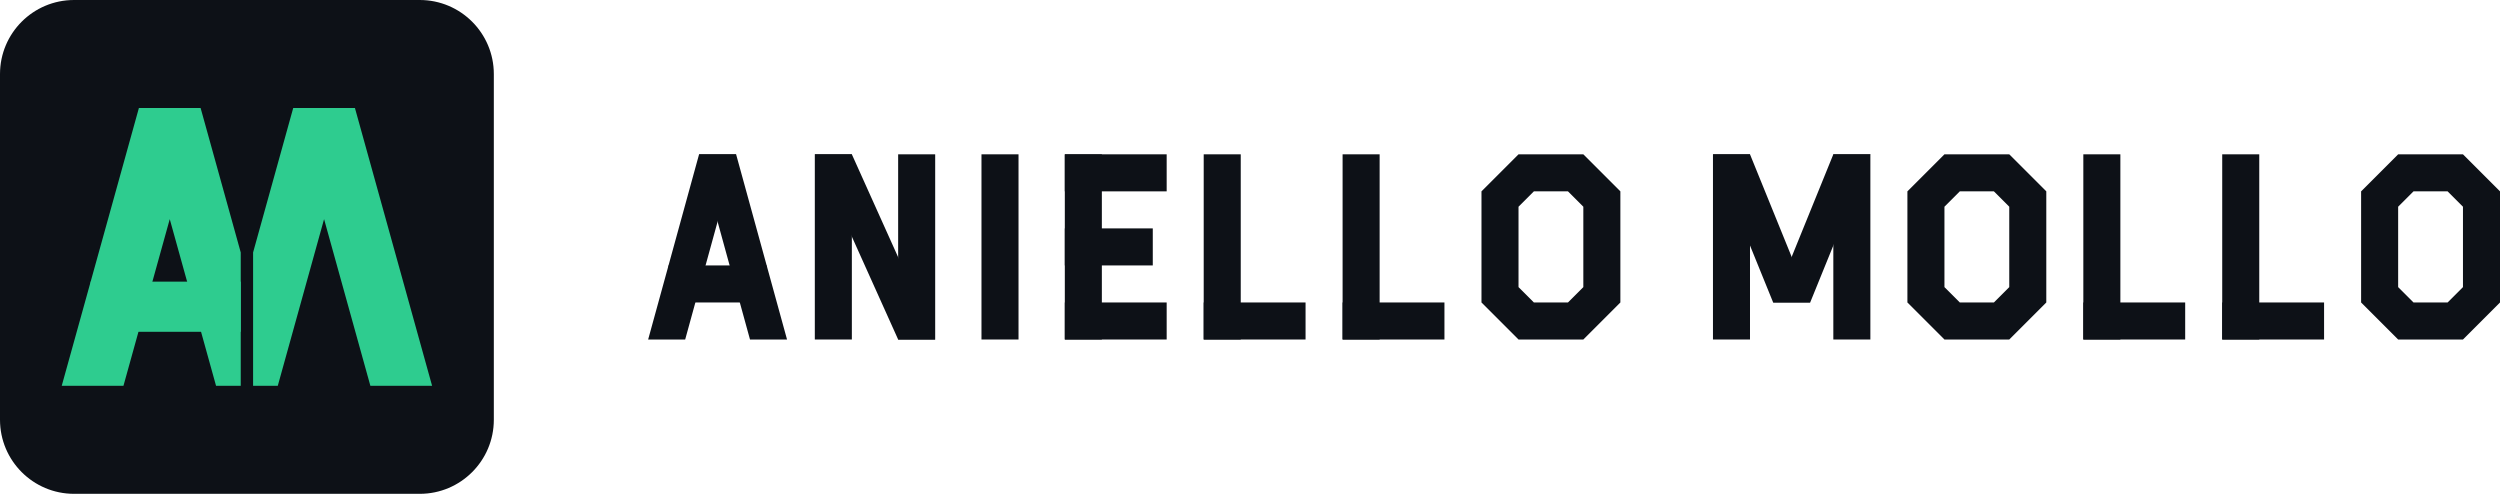
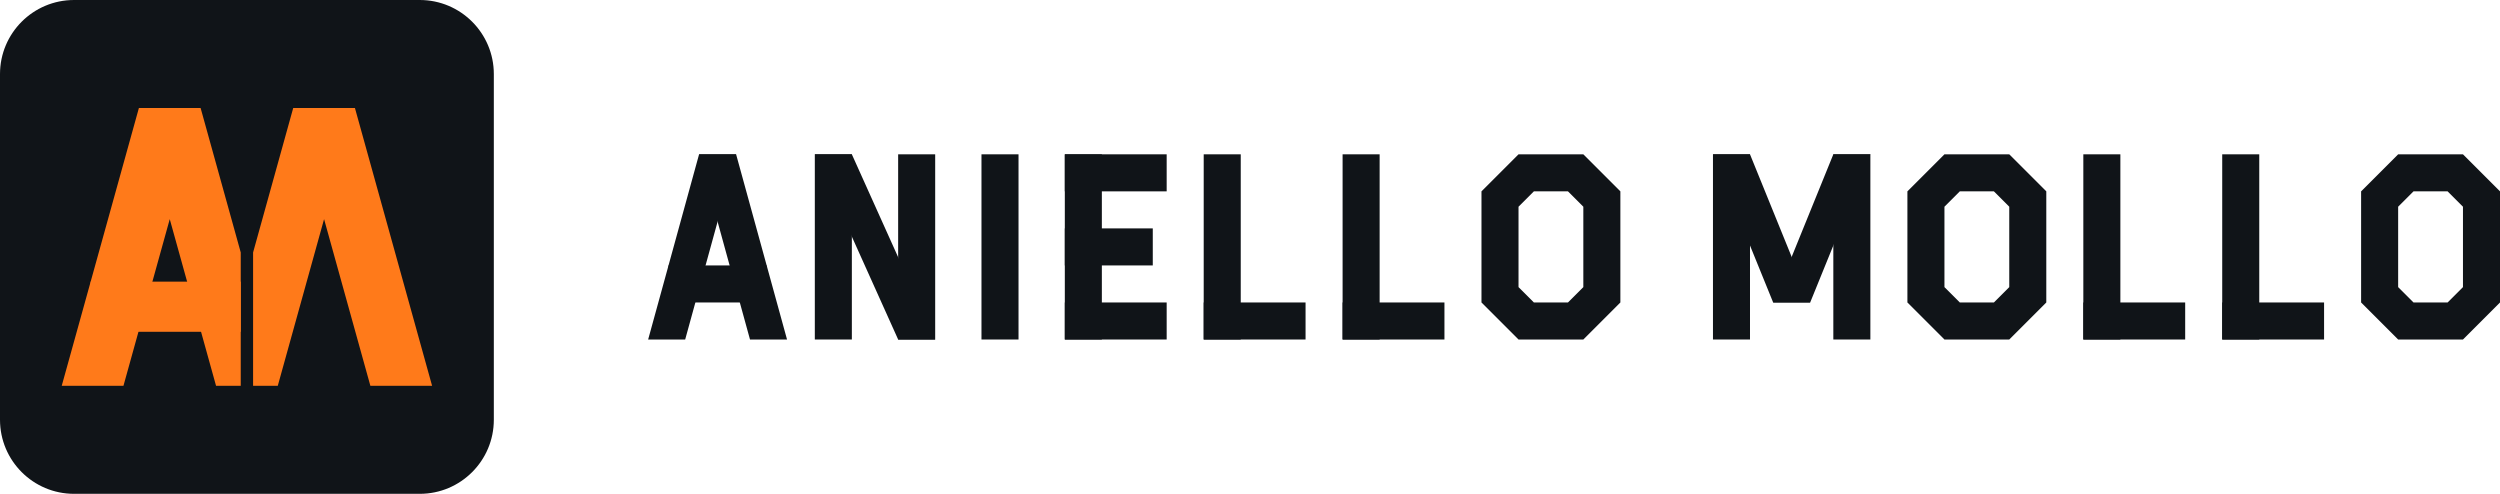
<svg xmlns="http://www.w3.org/2000/svg" viewBox="0 0 324 64" role="img" aria-label="Aniello Mollo">
-   <rect width="64" height="64" rx="9.6" fill="#0d1117" />
-   <g fill="#2ecc8f">
+   <rect width="64" height="64" rx="9.6" fill="#101418" />
+   <g fill="#ff7a1a">
    <path d="M8 50 L18 14 H26 L31.2 32.72 V50 H28 L22 28.4 L16 50 Z" />
    <path d="M56 50 L46 14 H38 L32.8 32.72 V50 H36 L42 28.4 L48 50 Z" />
    <path d="M11.75 36.5 H31.2 V43 H11.75 Z" />
  </g>
-   <g fill="#0d1117" fill-rule="evenodd">
+   <g fill="#101418" fill-rule="evenodd">
    <path d="M90.6 20 L95.4 20 L88.8 44 L84 44 Z" />
    <path d="M90.6 20 L95.4 20 L102 44 L97.2 44 Z" />
    <path d="M86.64 34.4 L99.36 34.4 L99.36 39.2 L86.64 39.2 Z" />
    <path d="M105.6 20 L110.4 20 L110.4 44 L105.6 44 Z" />
    <path d="M116.4 20 L121.2 20 L121.2 44 L116.4 44 Z" />
    <path d="M105.6 20 L110.4 20 L121.2 44 L116.4 44 Z" />
    <path d="M127.2 20 L132 20 L132 44 L127.2 44 Z" />
    <path d="M138 20 L142.8 20 L142.8 44 L138 44 Z" />
    <path d="M138 20 L151.2 20 L151.2 24.8 L138 24.8 Z" />
    <path d="M138 29.6 L149.4 29.6 L149.4 34.4 L138 34.4 Z" />
    <path d="M138 39.2 L151.2 39.2 L151.2 44 L138 44 Z" />
    <path d="M156 20 L160.8 20 L160.8 44 L156 44 Z" />
    <path d="M156 39.2 L169.2 39.2 L169.2 44 L156 44 Z" />
    <path d="M174 20 L178.8 20 L178.8 44 L174 44 Z" />
    <path d="M174 39.2 L187.2 39.2 L187.2 44 L174 44 Z" />
    <path d="M196.8 20 L205.2 20 L210 24.8 L210 39.2 L205.2 44 L196.8 44 L192 39.2 L192 24.8 Z M198.79 24.8 L203.21 24.8 L205.2 26.79 L205.2 37.21 L203.21 39.2 L198.79 39.2 L196.8 37.21 L196.8 26.79 Z" />
    <path d="M222 20 L226.8 20 L226.8 44 L222 44 Z" />
    <path d="M237.6 20 L242.4 20 L242.4 44 L237.6 44 Z" />
    <path d="M222 20 L226.8 20 L234.6 39.2 L229.8 39.2 Z" />
    <path d="M237.6 20 L242.4 20 L234.6 39.2 L229.8 39.2 Z" />
    <path d="M252 20 L260.4 20 L265.2 24.8 L265.2 39.2 L260.4 44 L252 44 L247.2 39.2 L247.2 24.8 Z M253.99 24.8 L258.41 24.8 L260.4 26.79 L260.4 37.21 L258.41 39.2 L253.99 39.2 L252 37.21 L252 26.79 Z" />
    <path d="M270 20 L274.8 20 L274.8 44 L270 44 Z" />
    <path d="M270 39.2 L283.2 39.2 L283.2 44 L270 44 Z" />
    <path d="M288 20 L292.8 20 L292.8 44 L288 44 Z" />
    <path d="M288 39.2 L301.2 39.2 L301.2 44 L288 44 Z" />
    <path d="M310.8 20 L319.2 20 L324 24.8 L324 39.2 L319.2 44 L310.8 44 L306 39.2 L306 24.8 Z M312.79 24.8 L317.21 24.8 L319.2 26.79 L319.2 37.21 L317.21 39.2 L312.79 39.2 L310.8 37.21 L310.8 26.79 Z" />
  </g>
</svg>
